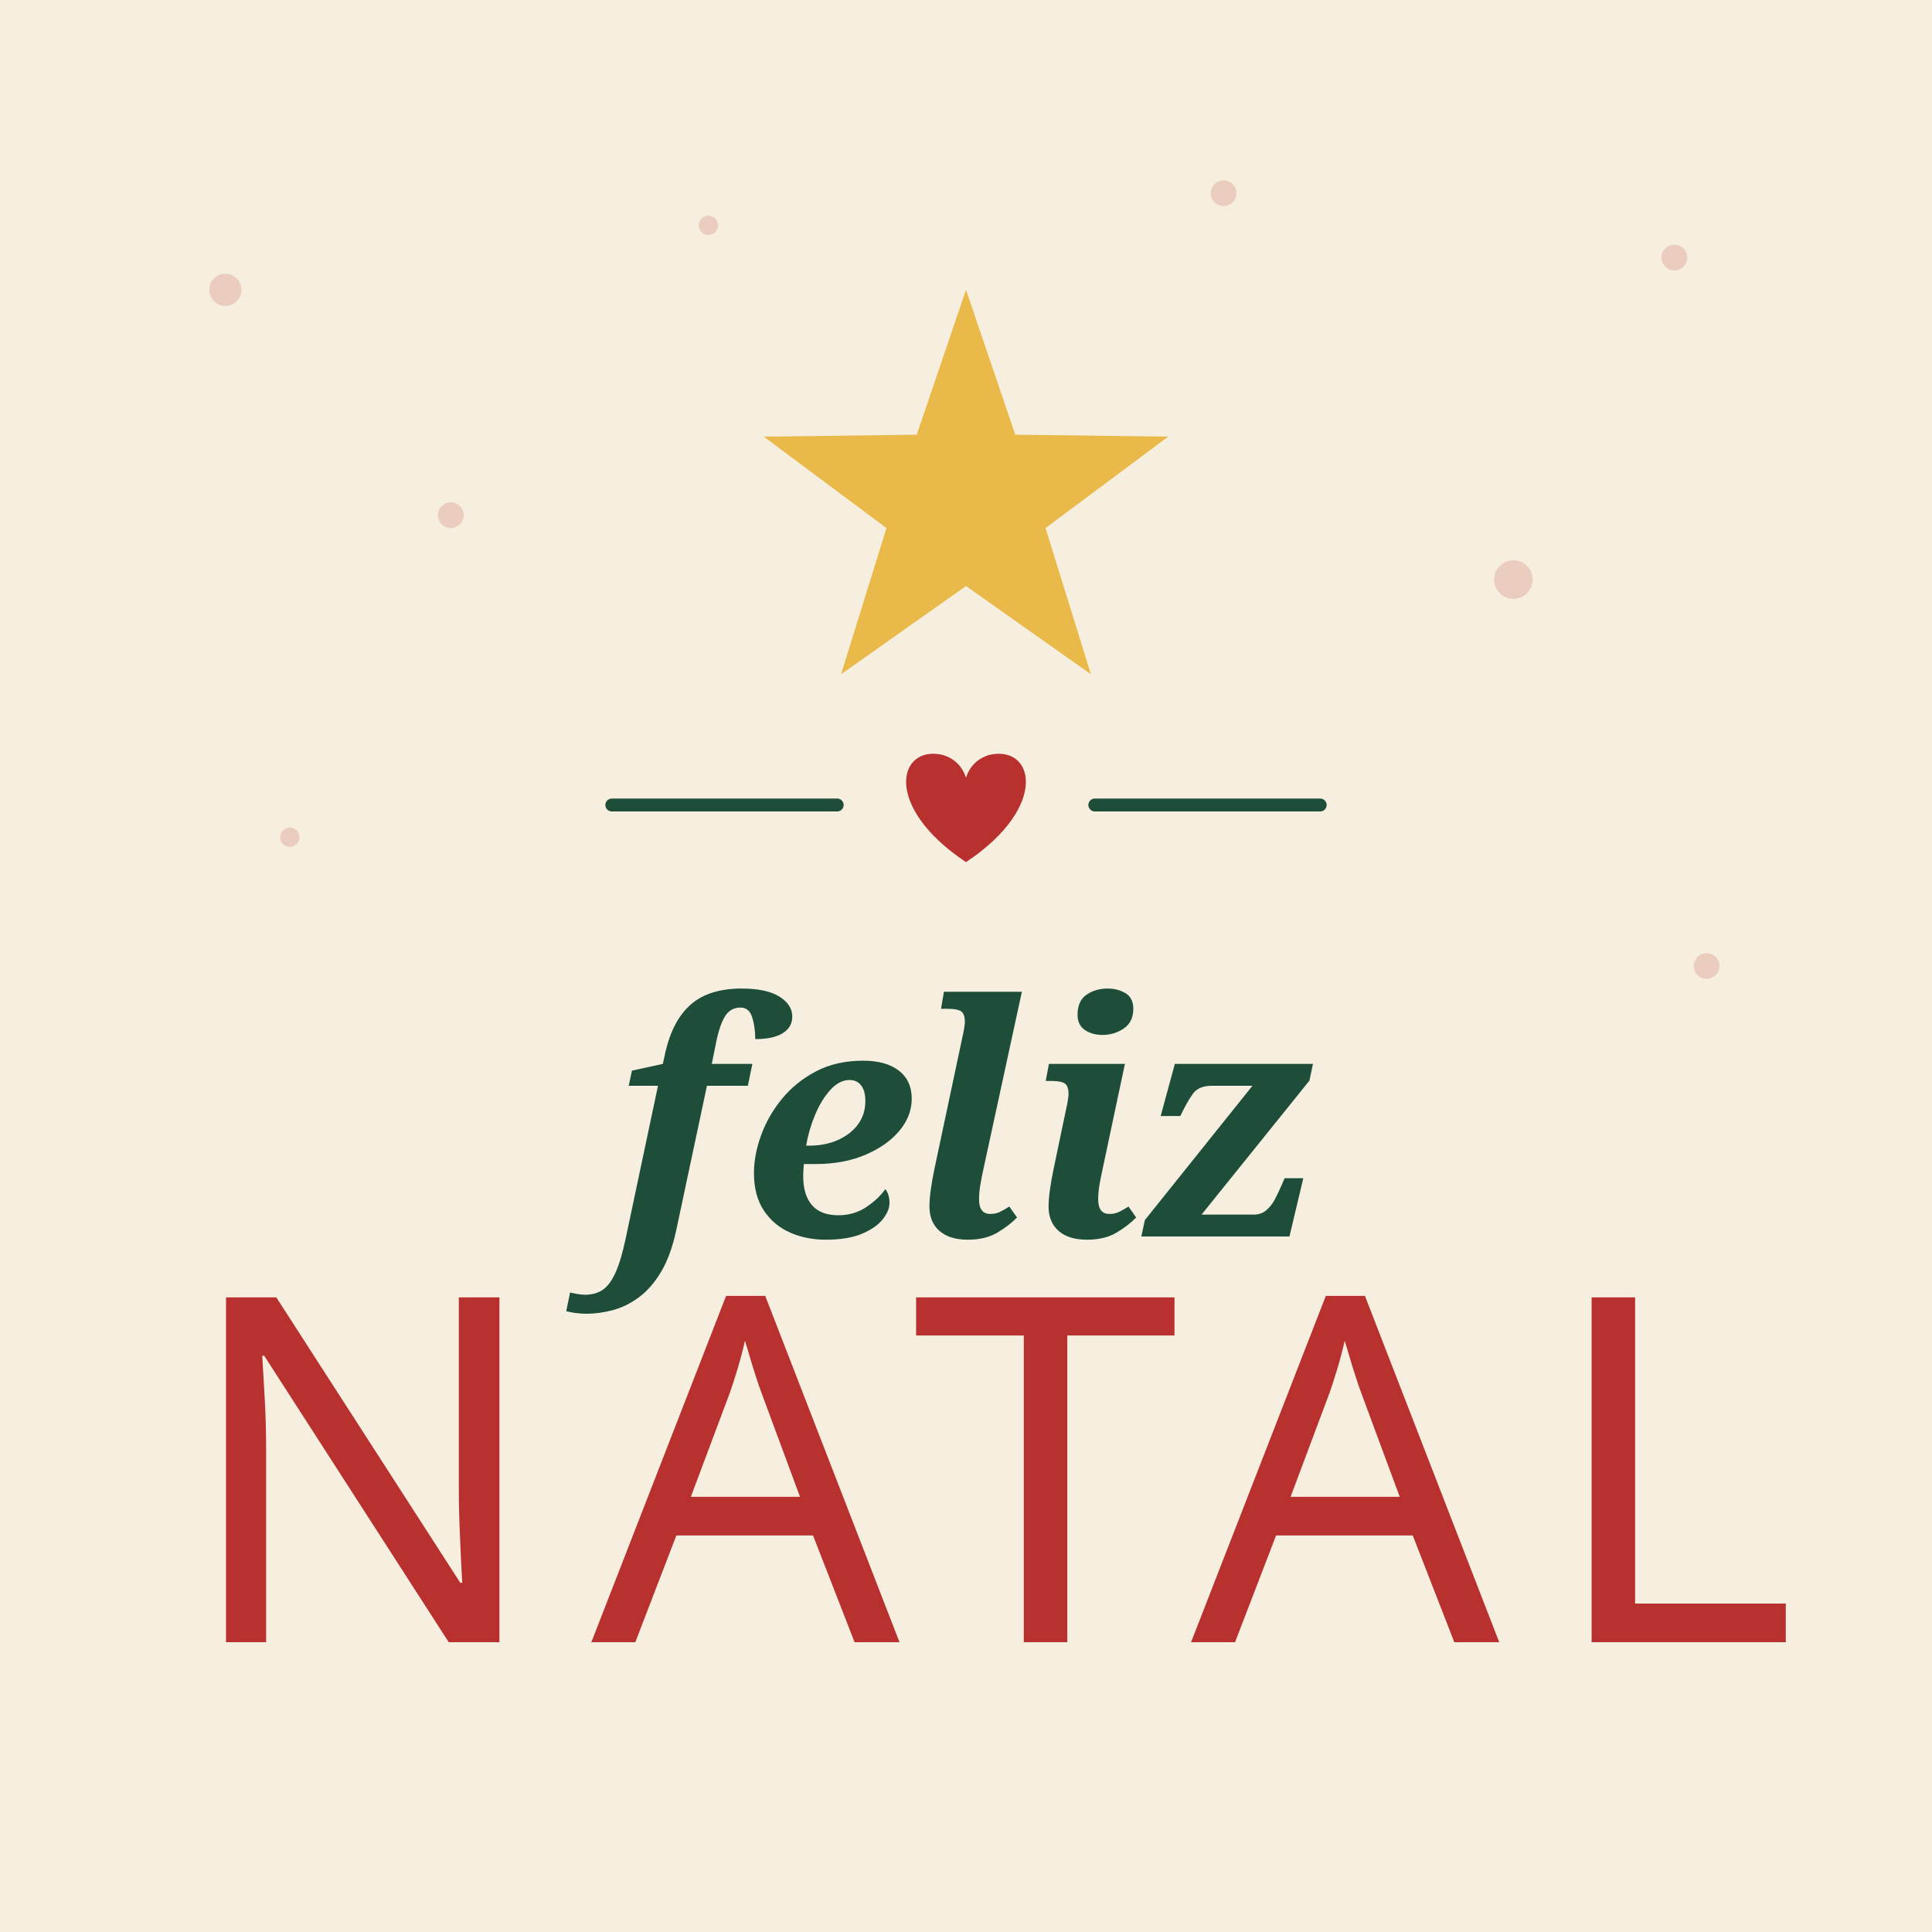
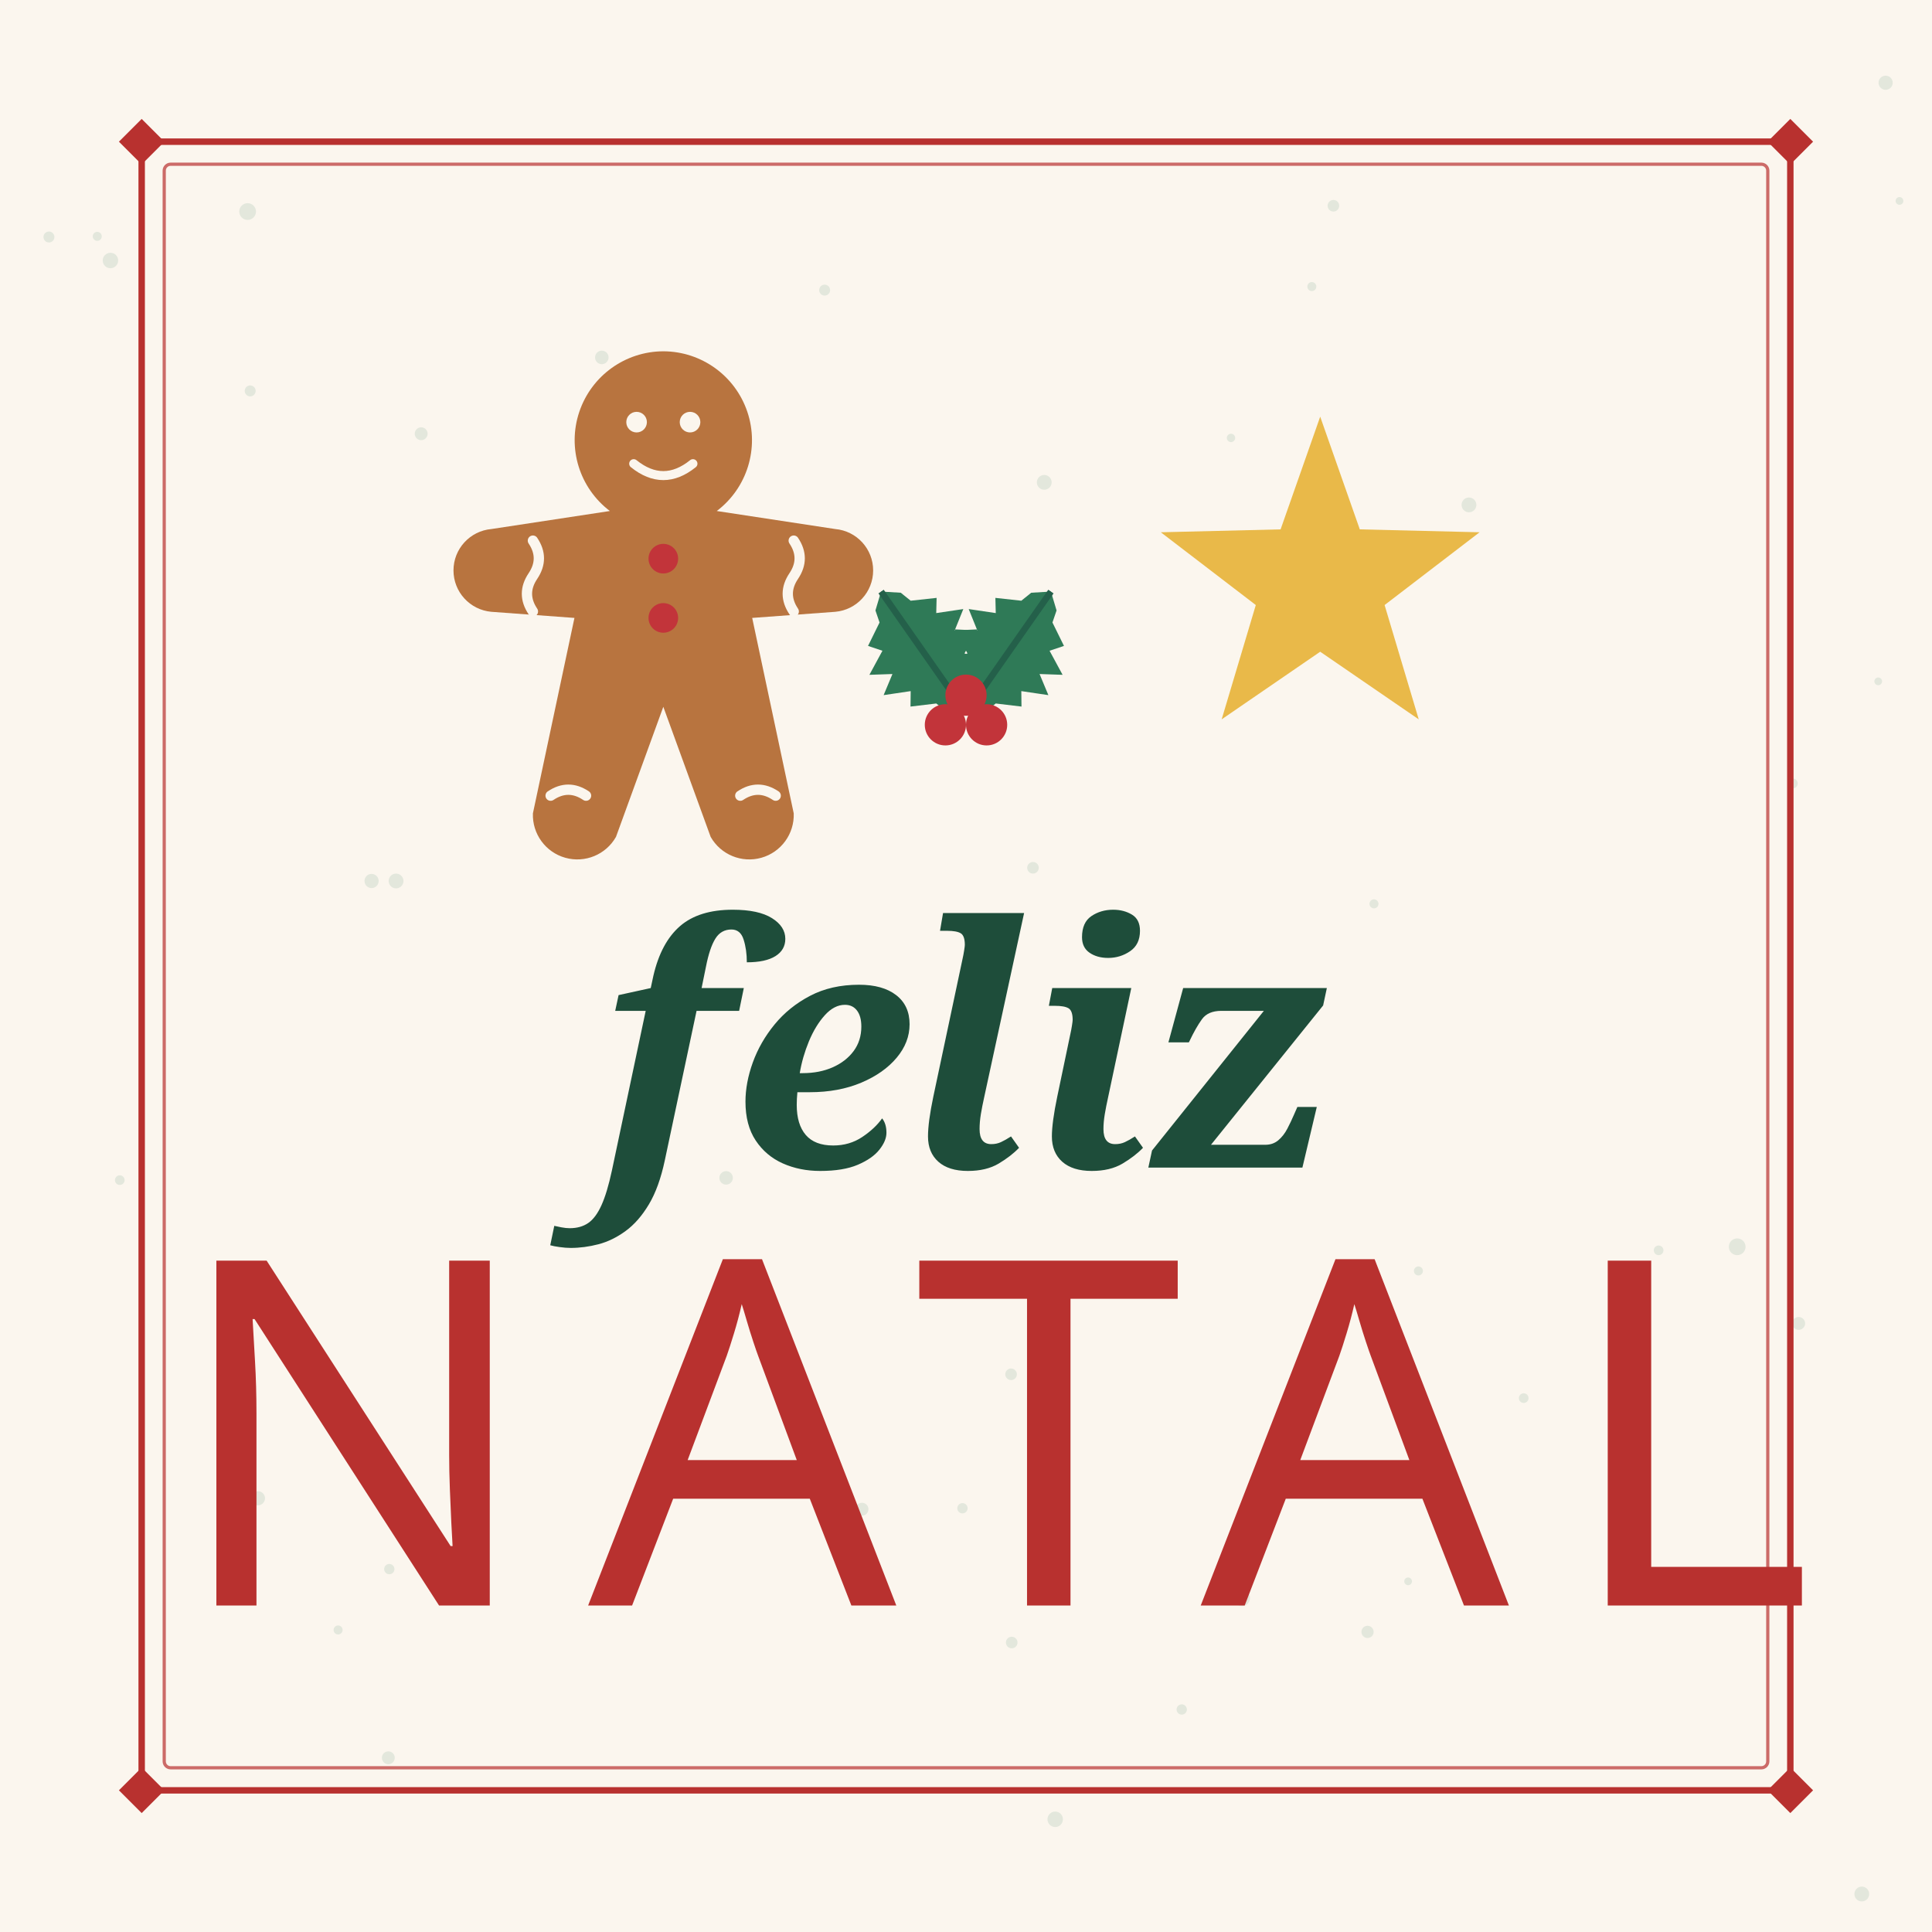
<svg xmlns="http://www.w3.org/2000/svg" viewBox="0 0 600 600">
-   <rect width="600" height="600" fill="#F6EFE0" />
-   <g fill="#B8312F" opacity="0.18">
-     <circle cx="70" cy="90" r="5" />
-     <circle cx="140" cy="160" r="4" />
-     <circle cx="520" cy="80" r="4" />
-     <circle cx="470" cy="180" r="6" />
-     <circle cx="90" cy="260" r="3" />
-     <circle cx="530" cy="300" r="4" />
-     <circle cx="220" cy="70" r="3" />
-     <circle cx="380" cy="60" r="4" />
+   <rect width="600" height="600" fill="#FBF6EE" />
+   <g fill="#2F7A57" opacity="0.12">
+     <circle cx="15.2" cy="73.6" r="1.7" />
+     <circle cx="407.4" cy="89.0" r="1.4" />
+     <circle cx="143.4" cy="450.4" r="1.4" />
+     <circle cx="440.5" cy="394.7" r="1.4" />
+     <circle cx="320.8" cy="269.5" r="1.8" />
+     <circle cx="589.9" cy="62.4" r="1.2" />
+     <circle cx="556.8" cy="243.3" r="1.5" />
+     <circle cx="200.9" cy="221.1" r="2.5" />
+     <circle cx="130.8" cy="134.7" r="2.0" />
+     <circle cx="327.7" cy="565.0" r="2.4" />
+     <circle cx="215.6" cy="127.1" r="2.4" />
+     <circle cx="585.6" cy="25.7" r="2.2" />
+     <circle cx="515.1" cy="388.3" r="1.5" />
+     <circle cx="473.2" cy="434.2" r="1.5" />
+     <circle cx="382.3" cy="136.0" r="1.3" />
+     <circle cx="204.2" cy="203.3" r="1.8" />
+     <circle cx="385.7" cy="496.3" r="2.5" />
+     <circle cx="578.2" cy="588.2" r="2.3" />
+     <circle cx="186.9" cy="111.0" r="2.1" />
+     <circle cx="326.8" cy="401.9" r="1.3" />
+     <circle cx="120.6" cy="545.9" r="2.0" />
+     <circle cx="414.1" cy="63.9" r="1.8" />
+     <circle cx="539.5" cy="387.2" r="2.6" />
+     <circle cx="123.0" cy="273.6" r="2.3" />
+     <circle cx="267.7" cy="468.7" r="2.0" />
+     <circle cx="76.9" cy="65.7" r="2.6" />
+     <circle cx="77.7" cy="121.4" r="1.7" />
+     <circle cx="424.7" cy="506.8" r="1.9" />
+     <circle cx="298.9" cy="468.4" r="1.6" />
+     <circle cx="225.5" cy="365.8" r="2.1" />
+     <circle cx="30.2" cy="73.4" r="1.4" />
+     <circle cx="431.5" cy="412.7" r="2.6" />
+     <circle cx="456.2" cy="156.8" r="2.3" />
+     <circle cx="583.3" cy="211.6" r="1.2" />
+     <circle cx="227.1" cy="173.0" r="1.4" />
+     <circle cx="34.3" cy="80.9" r="2.4" />
+     <circle cx="37.2" cy="366.5" r="1.5" />
+     <circle cx="120.9" cy="487.3" r="1.6" />
+     <circle cx="115.4" cy="273.6" r="2.2" />
+     <circle cx="314.2" cy="510.1" r="1.8" />
+     <circle cx="314.0" cy="426.8" r="1.8" />
+     <circle cx="426.7" cy="280.7" r="1.4" />
+     <circle cx="80.1" cy="465.3" r="2.2" />
+     <circle cx="558.6" cy="411.0" r="2.0" />
+     <circle cx="105.0" cy="506.2" r="1.4" />
+     <circle cx="256.1" cy="90.1" r="1.7" />
+     <circle cx="187.4" cy="256.5" r="2.2" />
+     <circle cx="324.3" cy="149.8" r="2.3" />
+     <circle cx="437.3" cy="491.1" r="1.2" />
+     <circle cx="367.0" cy="530.9" r="1.6" />
  </g>
-   <polygon points="300.0,90.0 315.3,135.0 362.8,135.6 324.7,164.0 338.8,209.4 300.0,182.0 261.2,209.4 275.3,164.0 237.2,135.6 284.7,135.0" fill="#E9B949" />
-   <g stroke="#1E4D3A" stroke-width="4" stroke-linecap="round">
-     <line x1="190" y1="250" x2="260" y2="250" />
-     <line x1="340" y1="250" x2="410" y2="250" />
+   <rect x="44" y="44" width="512" height="512" rx="3" fill="none" stroke="#B8312F" stroke-width="2" />
+   <rect x="51" y="51" width="498" height="498" rx="2" fill="none" stroke="#B8312F" stroke-width="1" opacity="0.7" />
+   <rect x="39" y="39" width="10" height="10" transform="rotate(45 44 44)" fill="#B8312F" />
+   <rect x="39" y="551" width="10" height="10" transform="rotate(45 44 556)" fill="#B8312F" />
+   <rect x="551" y="39" width="10" height="10" transform="rotate(45 556 44)" fill="#B8312F" />
+   <rect x="551" y="551" width="10" height="10" transform="rotate(45 556 556)" fill="#B8312F" />
+   <path d="M 206.0 109.1 A 27.6 27.6 0 0 1 222.6 158.7 L 259.4 164.3 A 12.9 12.9 0 0 1 259.4 190.0 L 233.6 191.9 L 246.5 252.6 A 13.8 13.8 0 0 1 220.7 259.9 L 206.0 219.5 L 191.3 259.9 A 13.8 13.8 0 0 1 165.5 252.6 L 178.4 191.9 L 152.6 190.0 A 12.9 12.9 0 0 1 152.6 164.3 L 189.4 158.7 A 27.6 27.6 0 0 1 206.0 109.1 Z" fill="#B8743F" />
+   <g fill="#FBF6EE">
+     <circle cx="197.7" cy="131.1" r="3.2" />
+     <circle cx="214.3" cy="131.1" r="3.2" />
  </g>
-   <path d="M 300 267.75 C 273.75 250.25 279 231 293 234.5 Q 298.25 236.25 300 241.5 Q 301.75 236.25 307 234.5 C 321 231 326.25 250.25 300 267.75 Z" fill="#B8312F" />
-   <text x="300" y="384" text-anchor="middle" font-family="'Playfair Display', Georgia, serif" font-style="italic" font-weight="700" font-size="100" fill="#1E4D3A">feliz</text>
-   <text x="307" y="510" text-anchor="middle" font-family="'Bebas Neue', Impact, sans-serif" font-size="150" letter-spacing="14" fill="#B8312F">NATAL</text>
+   <path d="M 196.8 144.0 Q 206.0 151.4 215.2 144.0" fill="none" stroke="#FBF6EE" stroke-width="2.8" stroke-linecap="round" />
+   <g fill="none" stroke="#FBF6EE" stroke-width="3.2" stroke-linecap="round">
+     <path d="M 246.5 167.9 q 3.7 5.5 0 11.0 q -3.7 5.5 0 11.0" />
+     <path d="M 165.5 167.9 q 3.7 5.5 0 11.0 q -3.7 5.5 0 11.0" />
+     <path d="M 229.9 247.1 q 5.5 -3.7 11.0 0" />
+     <path d="M 171.0 247.1 q 5.5 -3.7 11.0 0" />
+   </g>
+   <g fill="#C2343A">
+     <circle cx="206.0" cy="173.5" r="4.6" />
+     <circle cx="206.0" cy="191.9" r="4.6" />
+   </g>
+   <g transform="rotate(-35 300 221.38)">
+     <polygon points="300.0,221.4 304.8,217.5 305.9,213.7 313.0,209.9 310.2,206.0 317.8,202.2 311.8,198.4 317.8,194.5 310.2,190.7 313.0,186.9 305.9,183.0 304.8,179.2 300.0,175.4 300.0,175.4 295.2,179.2 294.1,183.0 287.0,186.9 289.8,190.7 282.2,194.5 288.2,198.4 282.2,202.2 289.8,206.0 287.0,209.9 294.1,213.7 295.2,217.5 300.0,221.4" fill="#2F7A57" />
+     <line x1="300" y1="221.38" x2="300" y2="175.4" stroke="#24604A" stroke-width="2" />
+   </g>
+   <g transform="rotate(35 300 221.38)">
+     <polygon points="300.0,221.4 304.8,217.5 305.9,213.7 313.0,209.9 310.2,206.0 317.8,202.2 311.8,198.4 317.8,194.5 310.2,190.7 313.0,186.9 305.9,183.0 304.8,179.2 300.0,175.4 300.0,175.4 295.2,179.2 294.1,183.0 287.0,186.9 289.8,190.7 282.2,194.5 288.2,198.4 282.2,202.2 289.8,206.0 287.0,209.9 294.1,213.7 295.2,217.5 300.0,221.4" fill="#2F7A57" />
+     <line x1="300" y1="221.38" x2="300" y2="175.4" stroke="#24604A" stroke-width="2" />
+   </g>
+   <circle cx="293.6" cy="225.1" r="6.4" fill="#C2343A" />
+   <circle cx="306.4" cy="225.1" r="6.4" fill="#C2343A" />
+   <circle cx="300.0" cy="215.9" r="6.4" fill="#C2343A" />
+   <polygon points="410.0,129.4 422.3,164.4 459.5,165.3 430.0,187.9 440.6,223.4 410.0,202.4 379.4,223.4 390.0,187.9 360.5,165.3 397.7,164.4" fill="#E9B949" />
+   <text x="300" y="362.6" text-anchor="middle" font-family="'Playfair Display', Georgia, serif" font-style="italic" font-weight="700" font-size="104" fill="#1E4D3A">feliz</text>
+   <text x="308" y="498.6" text-anchor="middle" font-family="'Bebas Neue', Impact, sans-serif" font-size="150" letter-spacing="16" fill="#B8312F">NATAL</text>
</svg>
